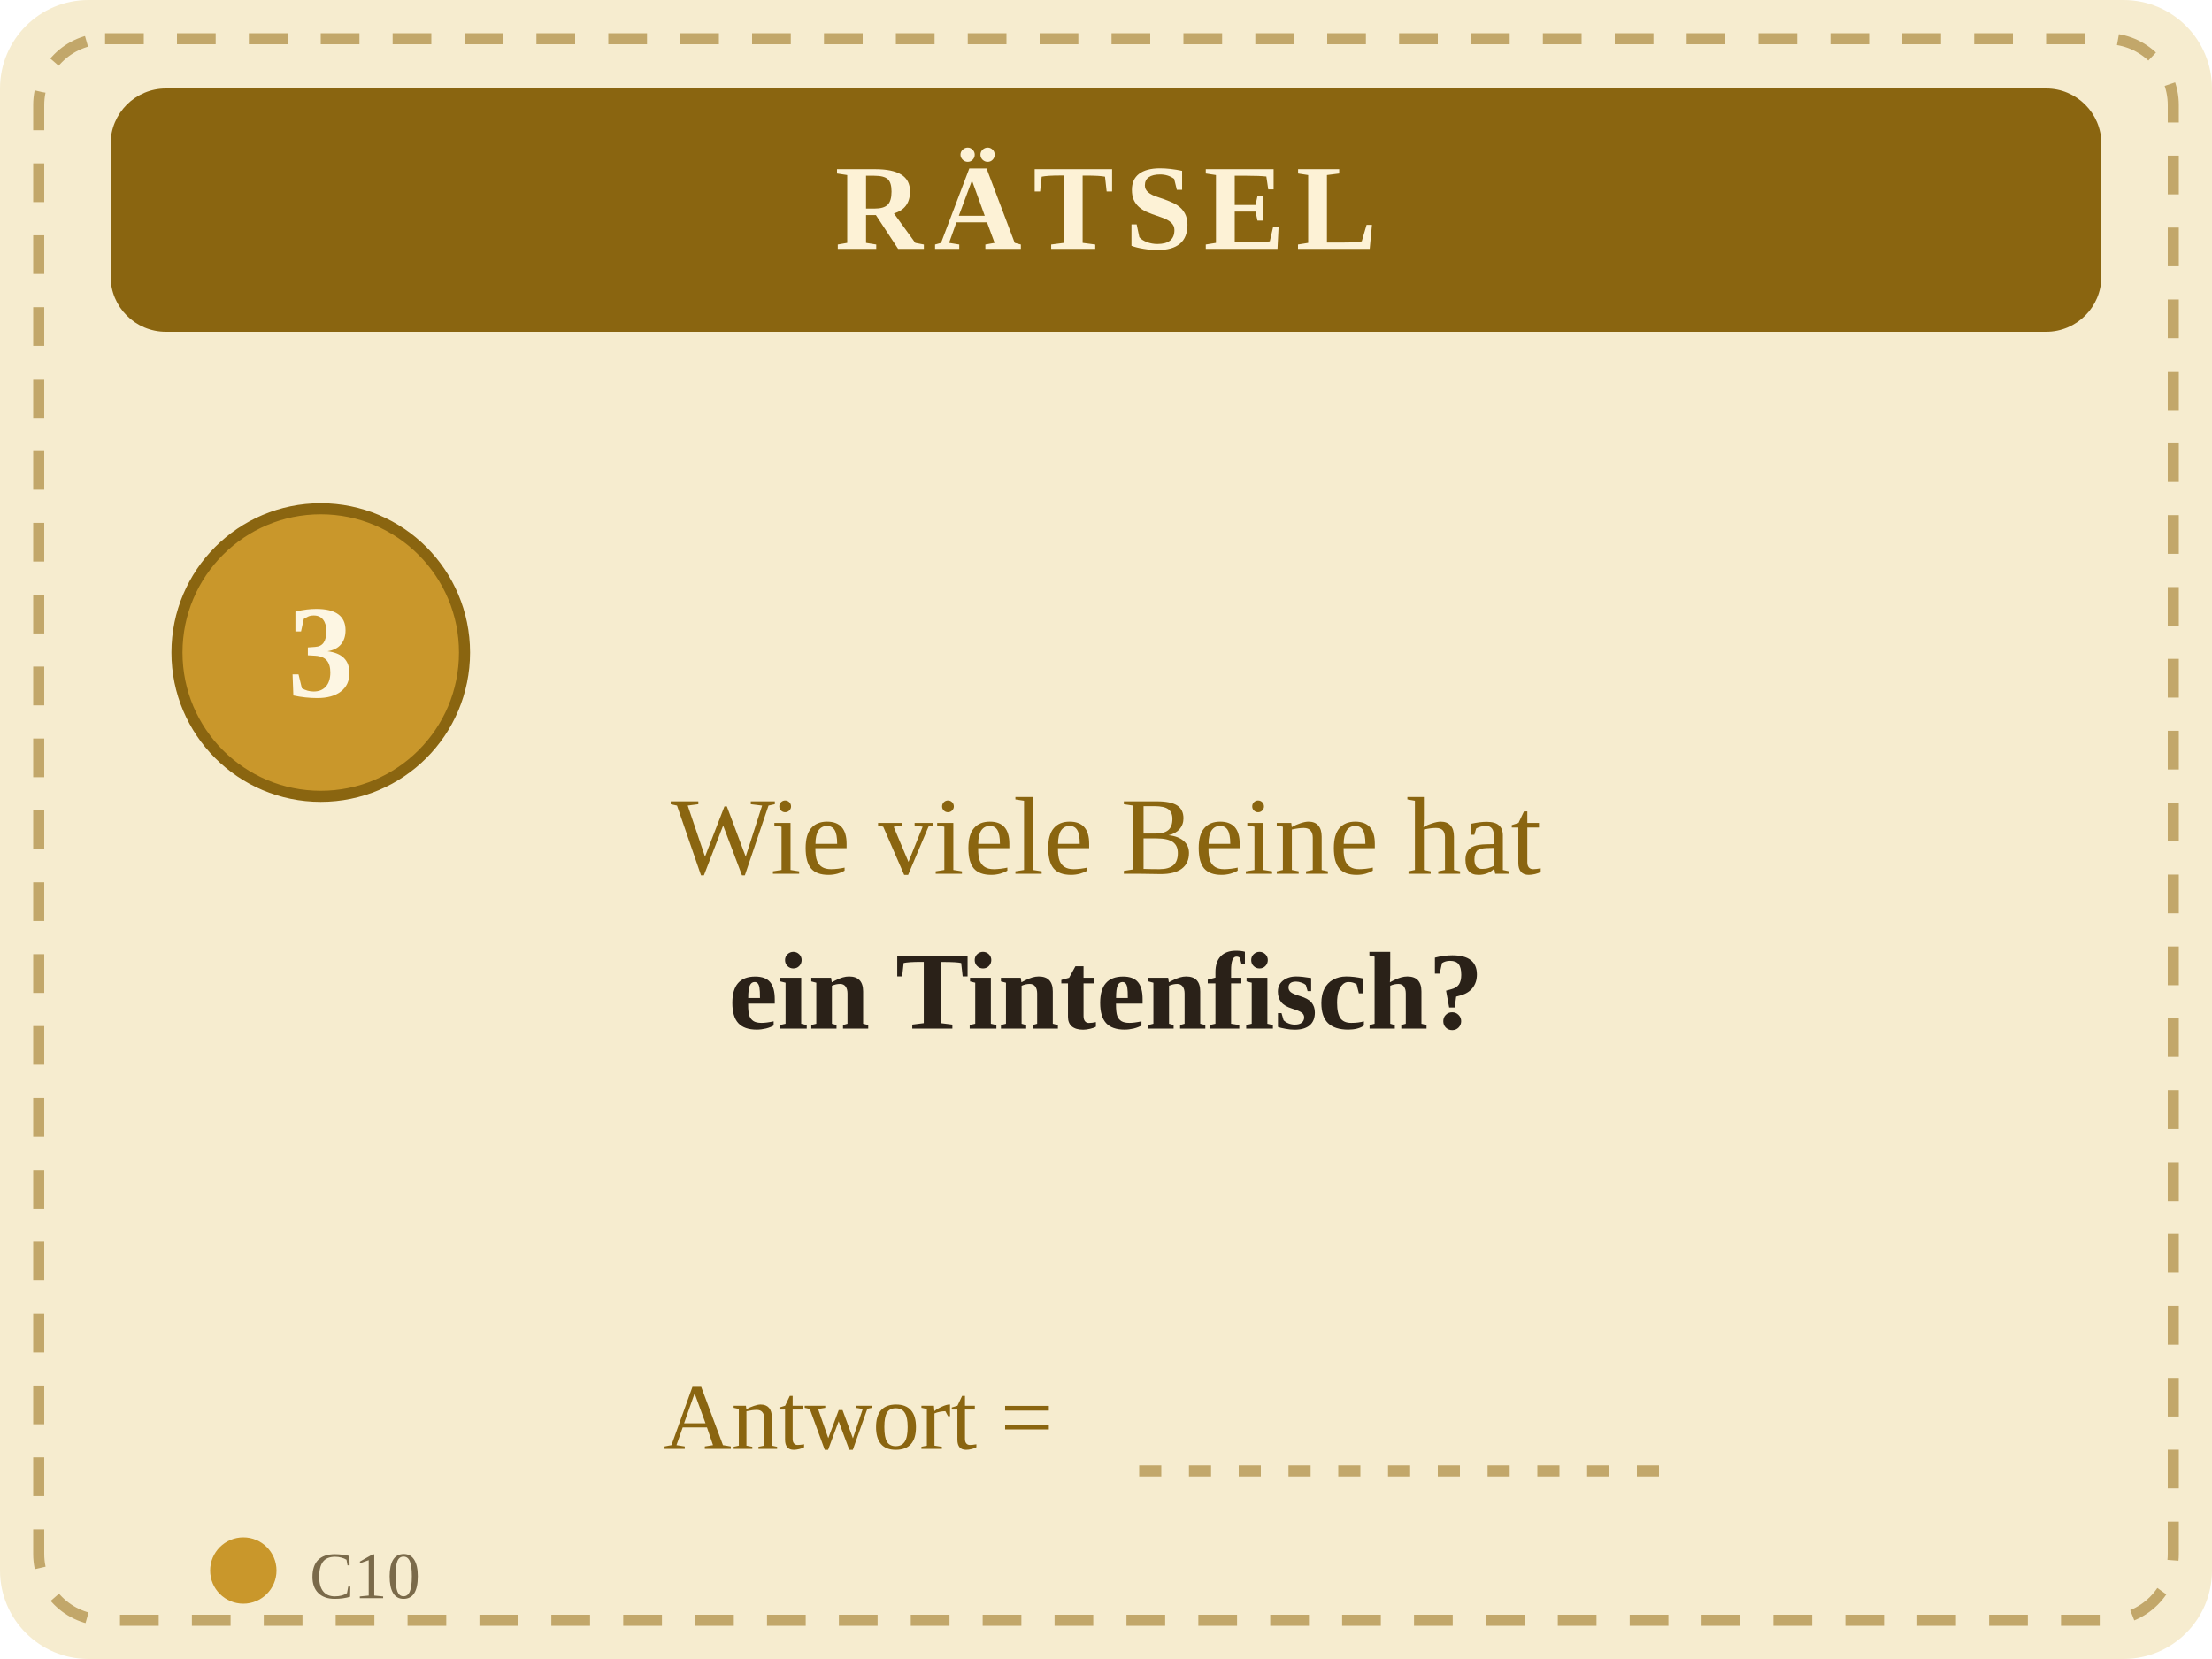
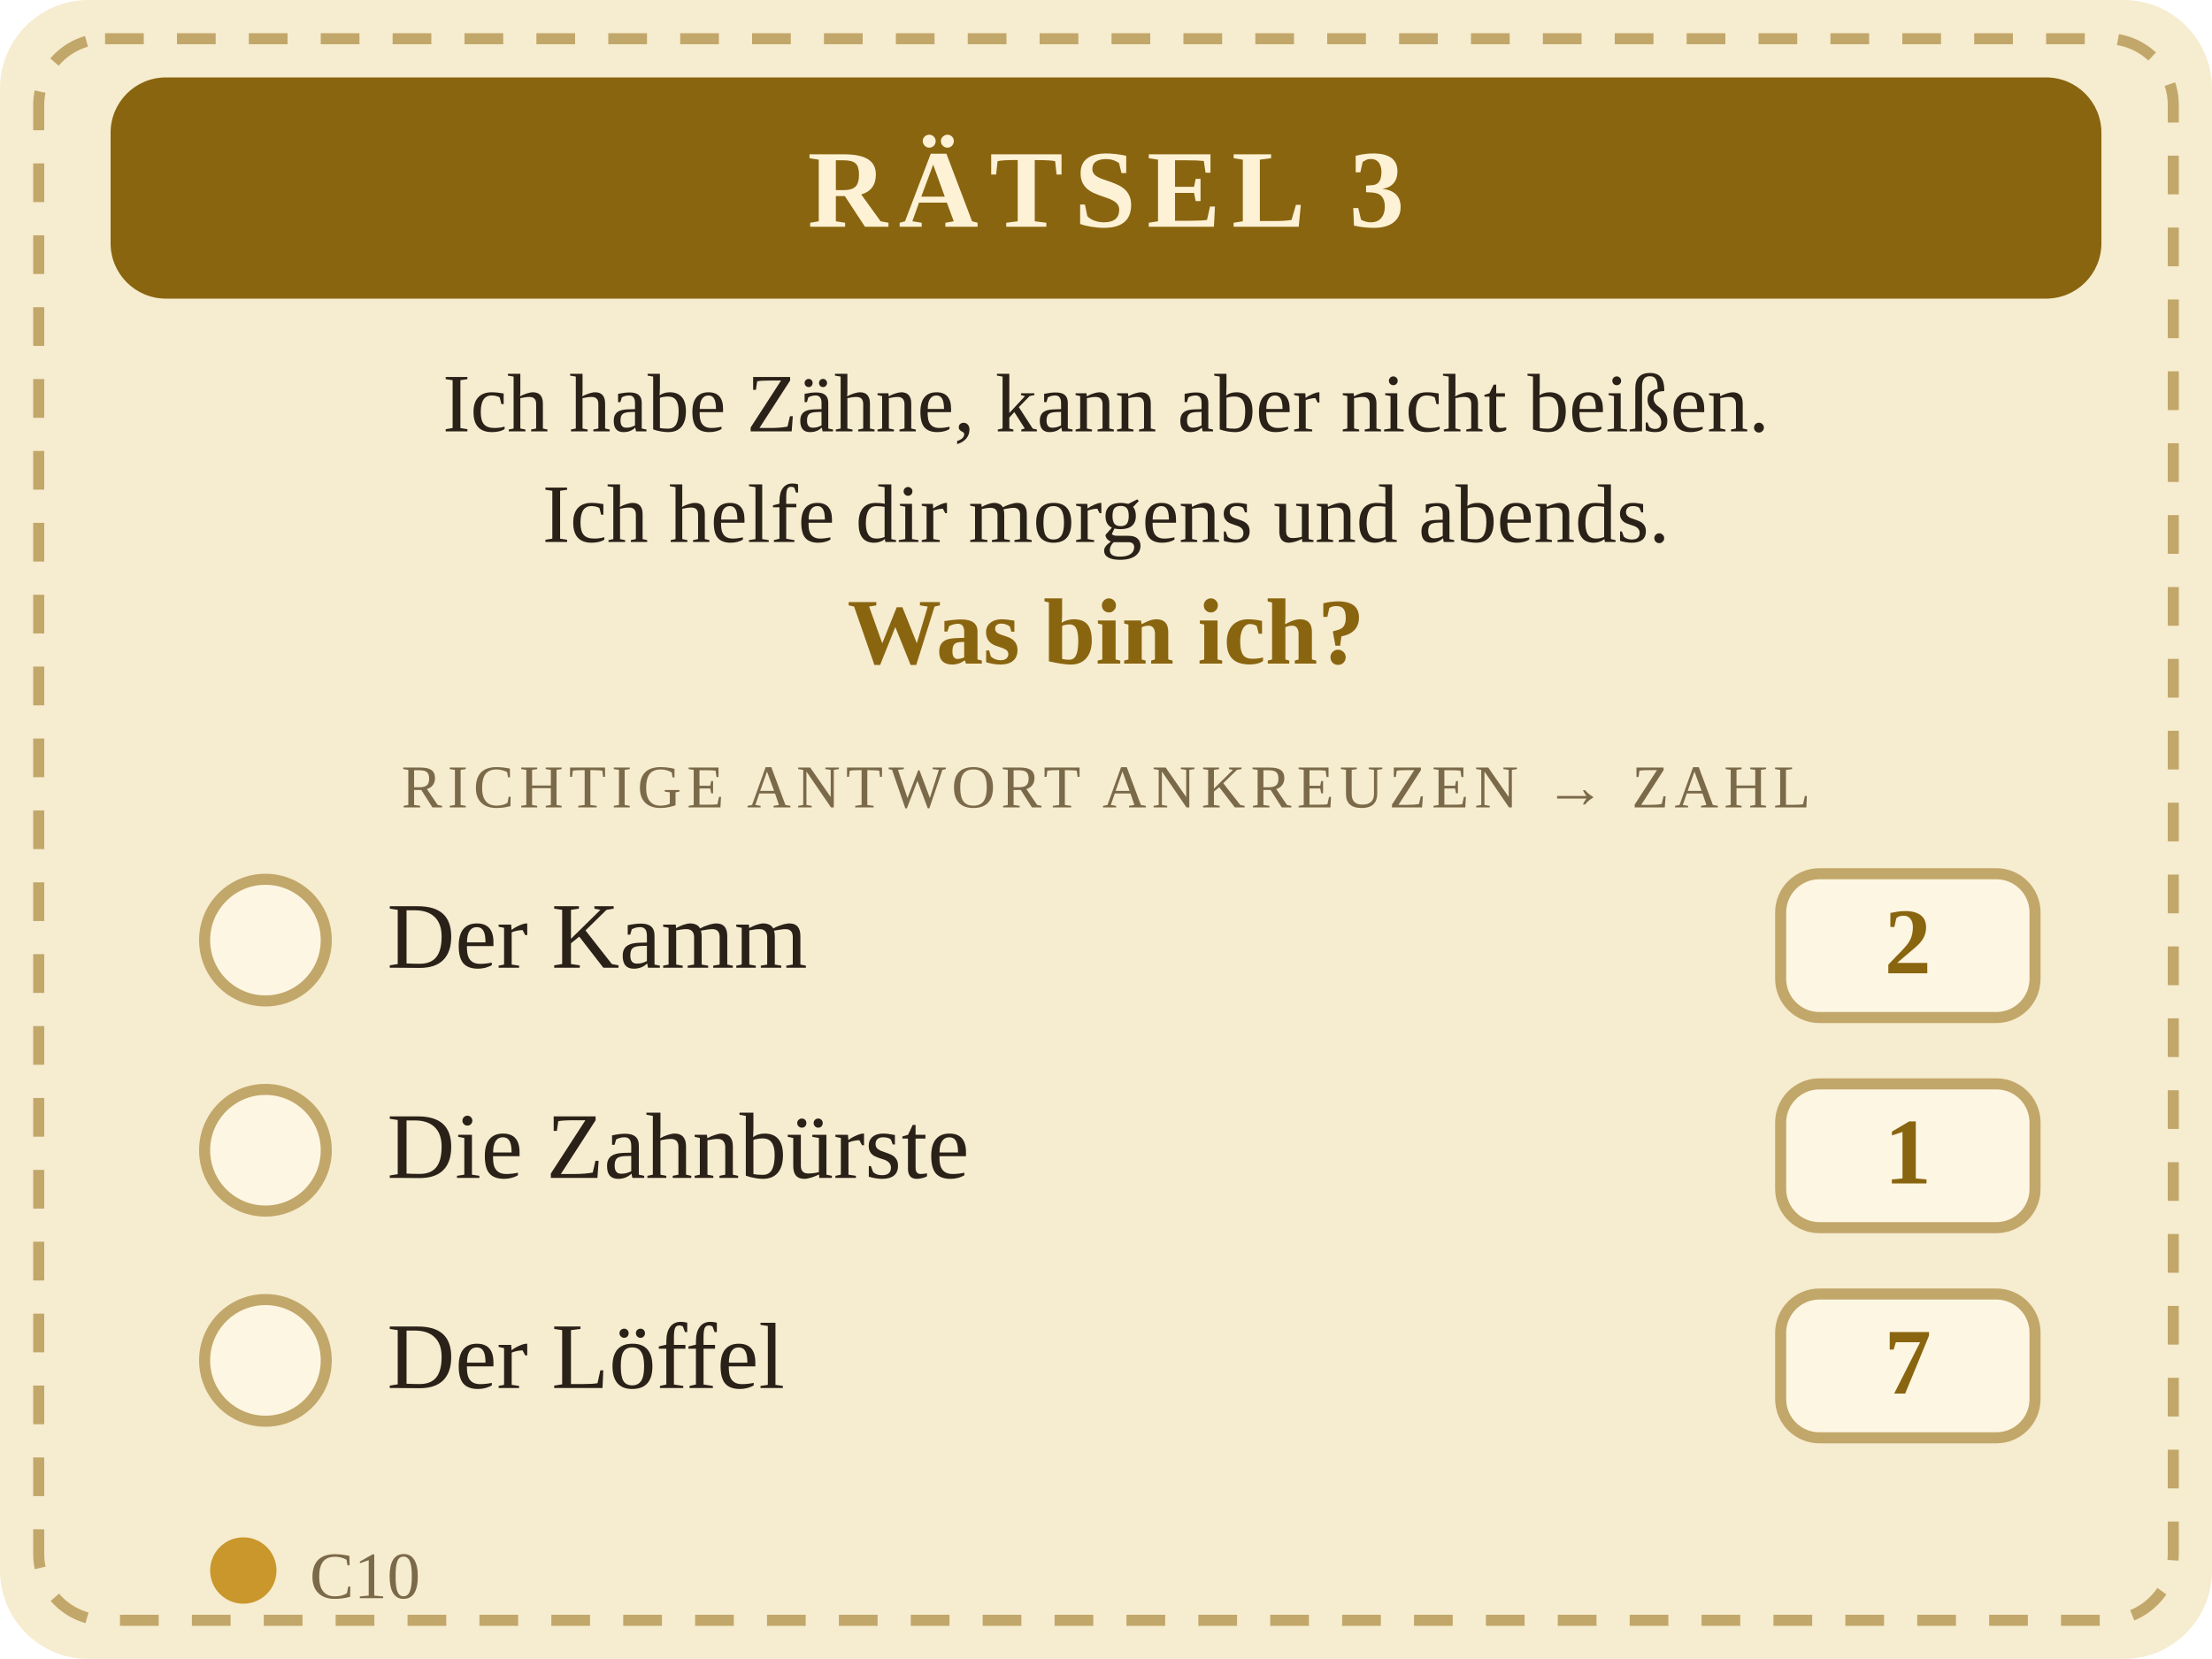
<svg xmlns="http://www.w3.org/2000/svg" viewBox="0 0 400 300" width="100mm" height="75mm" font-family="Georgia, 'Times New Roman', serif">
  <rect x="0" y="0" width="400" height="300" rx="16" fill="#f6eccf" />
  <rect x="7" y="7" width="386" height="286" rx="12" fill="none" stroke="#c2a76a" stroke-width="2" stroke-dasharray="7 6" />
-   <rect x="20" y="16" width="360" height="44" rx="10" fill="#8a6510" />
-   <text x="200" y="45" text-anchor="middle" fill="#fdf2d6" font-size="22" font-weight="700" letter-spacing="2">RÄTSEL</text>
-   <circle cx="58" cy="118" r="26" fill="#c9972b" />
-   <circle cx="58" cy="118" r="26" fill="none" stroke="#8a6510" stroke-width="2" />
-   <text x="58" y="126" text-anchor="middle" fill="#fdf6e3" font-size="24" font-weight="700">3</text>
-   <g fill="#8a6510" font-size="20" text-anchor="middle">
-     <text x="200" y="158">Wie viele Beine hat</text>
-     <text x="200" y="186" fill="#2a2118" font-weight="700">ein Tintenfisch?</text>
+   <rect x="20" y="14" width="360" height="40" rx="10" fill="#8a6510" />
+   <text x="200" y="41" text-anchor="middle" fill="#fdf2d6" font-size="20" font-weight="700" letter-spacing="2">RÄTSEL 3</text>
+   <g font-size="15" text-anchor="middle">
+     <text x="200" y="78" fill="#2a2118">Ich habe Zähne, kann aber nicht beißen.</text>
+     <text x="200" y="98" fill="#2a2118">Ich helfe dir morgens und abends.</text>
+     <text x="200" y="120" fill="#8a6510" font-size="17" font-weight="700">Was bin ich?</text>
  </g>
-   <text x="120" y="262" fill="#8a6510" font-size="17">Antwort =</text>
-   <line x1="206" y1="266" x2="300" y2="266" stroke="#c2a76a" stroke-width="2" stroke-dasharray="4 5" />
+   <text x="200" y="146" text-anchor="middle" fill="#7a6a4a" font-size="11" letter-spacing="1">RICHTIGE ANTWORT ANKREUZEN → ZAHL</text>
+   <g font-size="17" fill="#2a2118">
+     <circle cx="48" cy="170" r="11" fill="#fdf6e3" stroke="#c2a76a" stroke-width="2" />
+     <text x="70" y="175">Der Kamm</text>
+     <rect x="322" y="158" width="46" height="26" rx="7" fill="#fdf6e3" stroke="#c2a76a" stroke-width="2" />
+     <text x="345" y="176" text-anchor="middle" fill="#8a6510" font-weight="700">2</text>
+     <circle cx="48" cy="208" r="11" fill="#fdf6e3" stroke="#c2a76a" stroke-width="2" />
+     <text x="70" y="213">Die Zahnbürste</text>
+     <rect x="322" y="196" width="46" height="26" rx="7" fill="#fdf6e3" stroke="#c2a76a" stroke-width="2" />
+     <text x="345" y="214" text-anchor="middle" fill="#8a6510" font-weight="700">1</text>
+     <circle cx="48" cy="246" r="11" fill="#fdf6e3" stroke="#c2a76a" stroke-width="2" />
+     <text x="70" y="251">Der Löffel</text>
+     <rect x="322" y="234" width="46" height="26" rx="7" fill="#fdf6e3" stroke="#c2a76a" stroke-width="2" />
+     <text x="345" y="252" text-anchor="middle" fill="#8a6510" font-weight="700">7</text>
+   </g>
  <circle cx="44" cy="284" r="6" fill="#c9972b" />
  <text x="56" y="289" fill="#7a6a4a" font-size="12">C10</text>
</svg>
